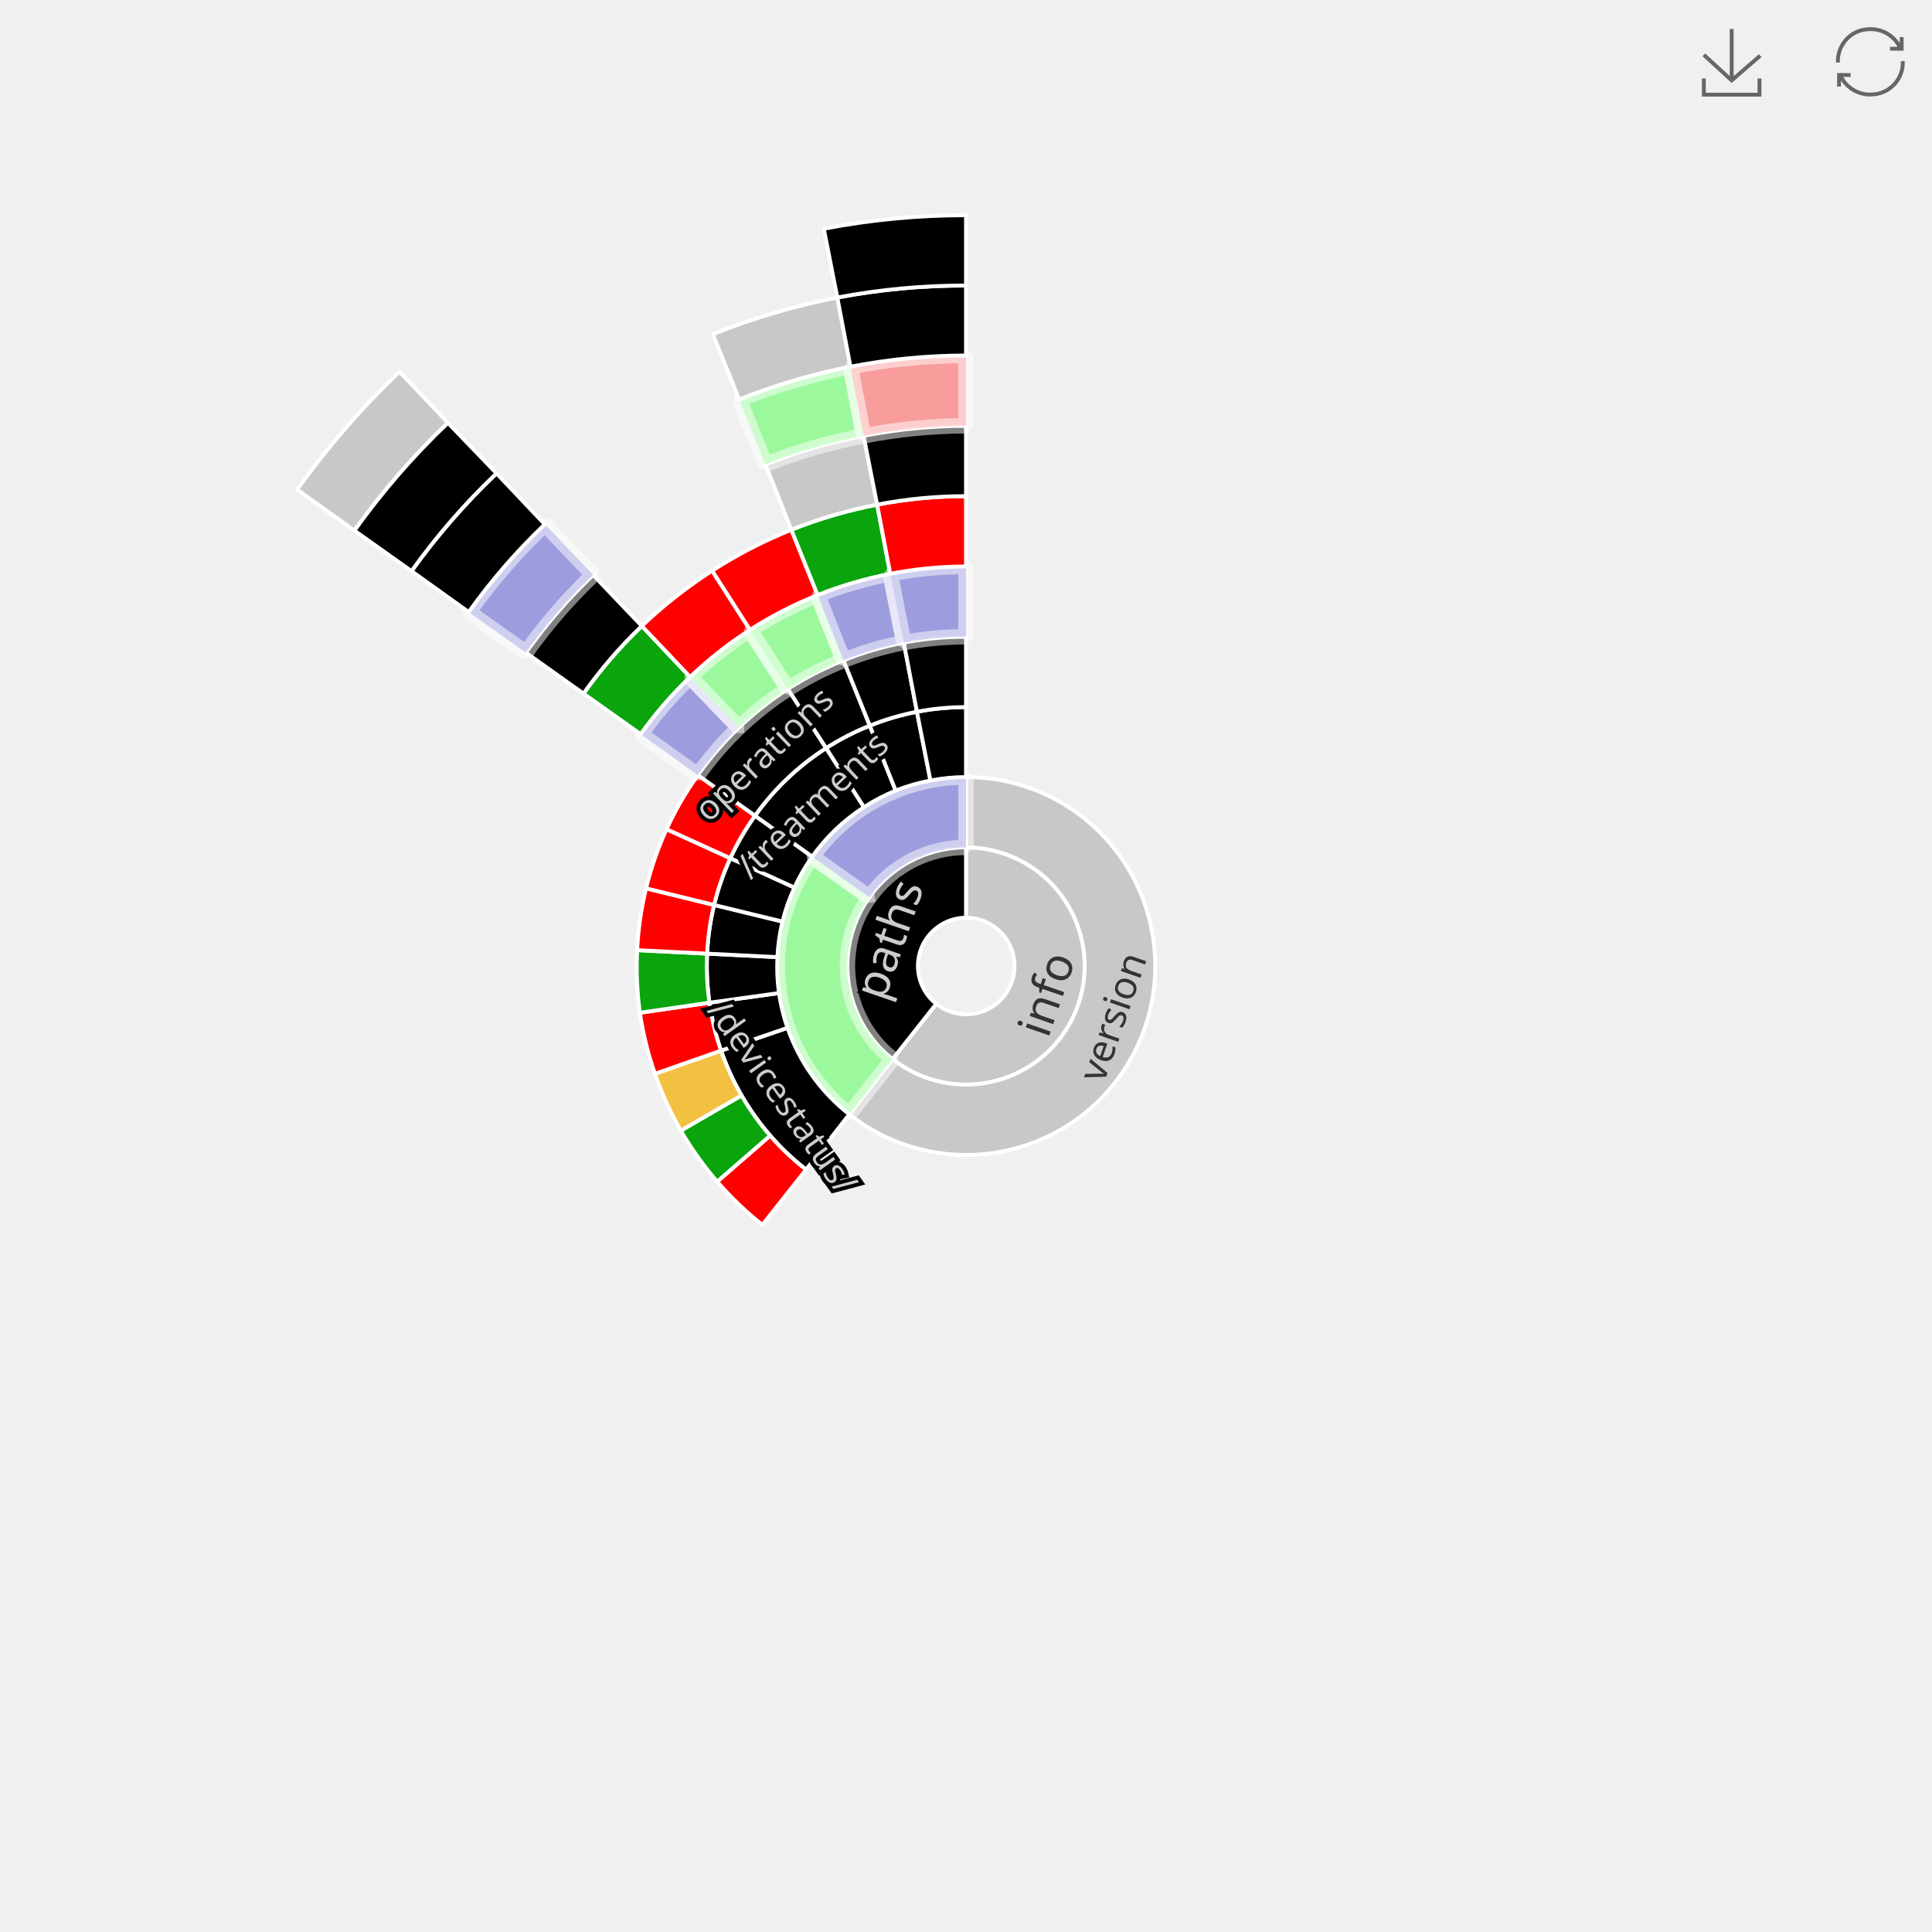
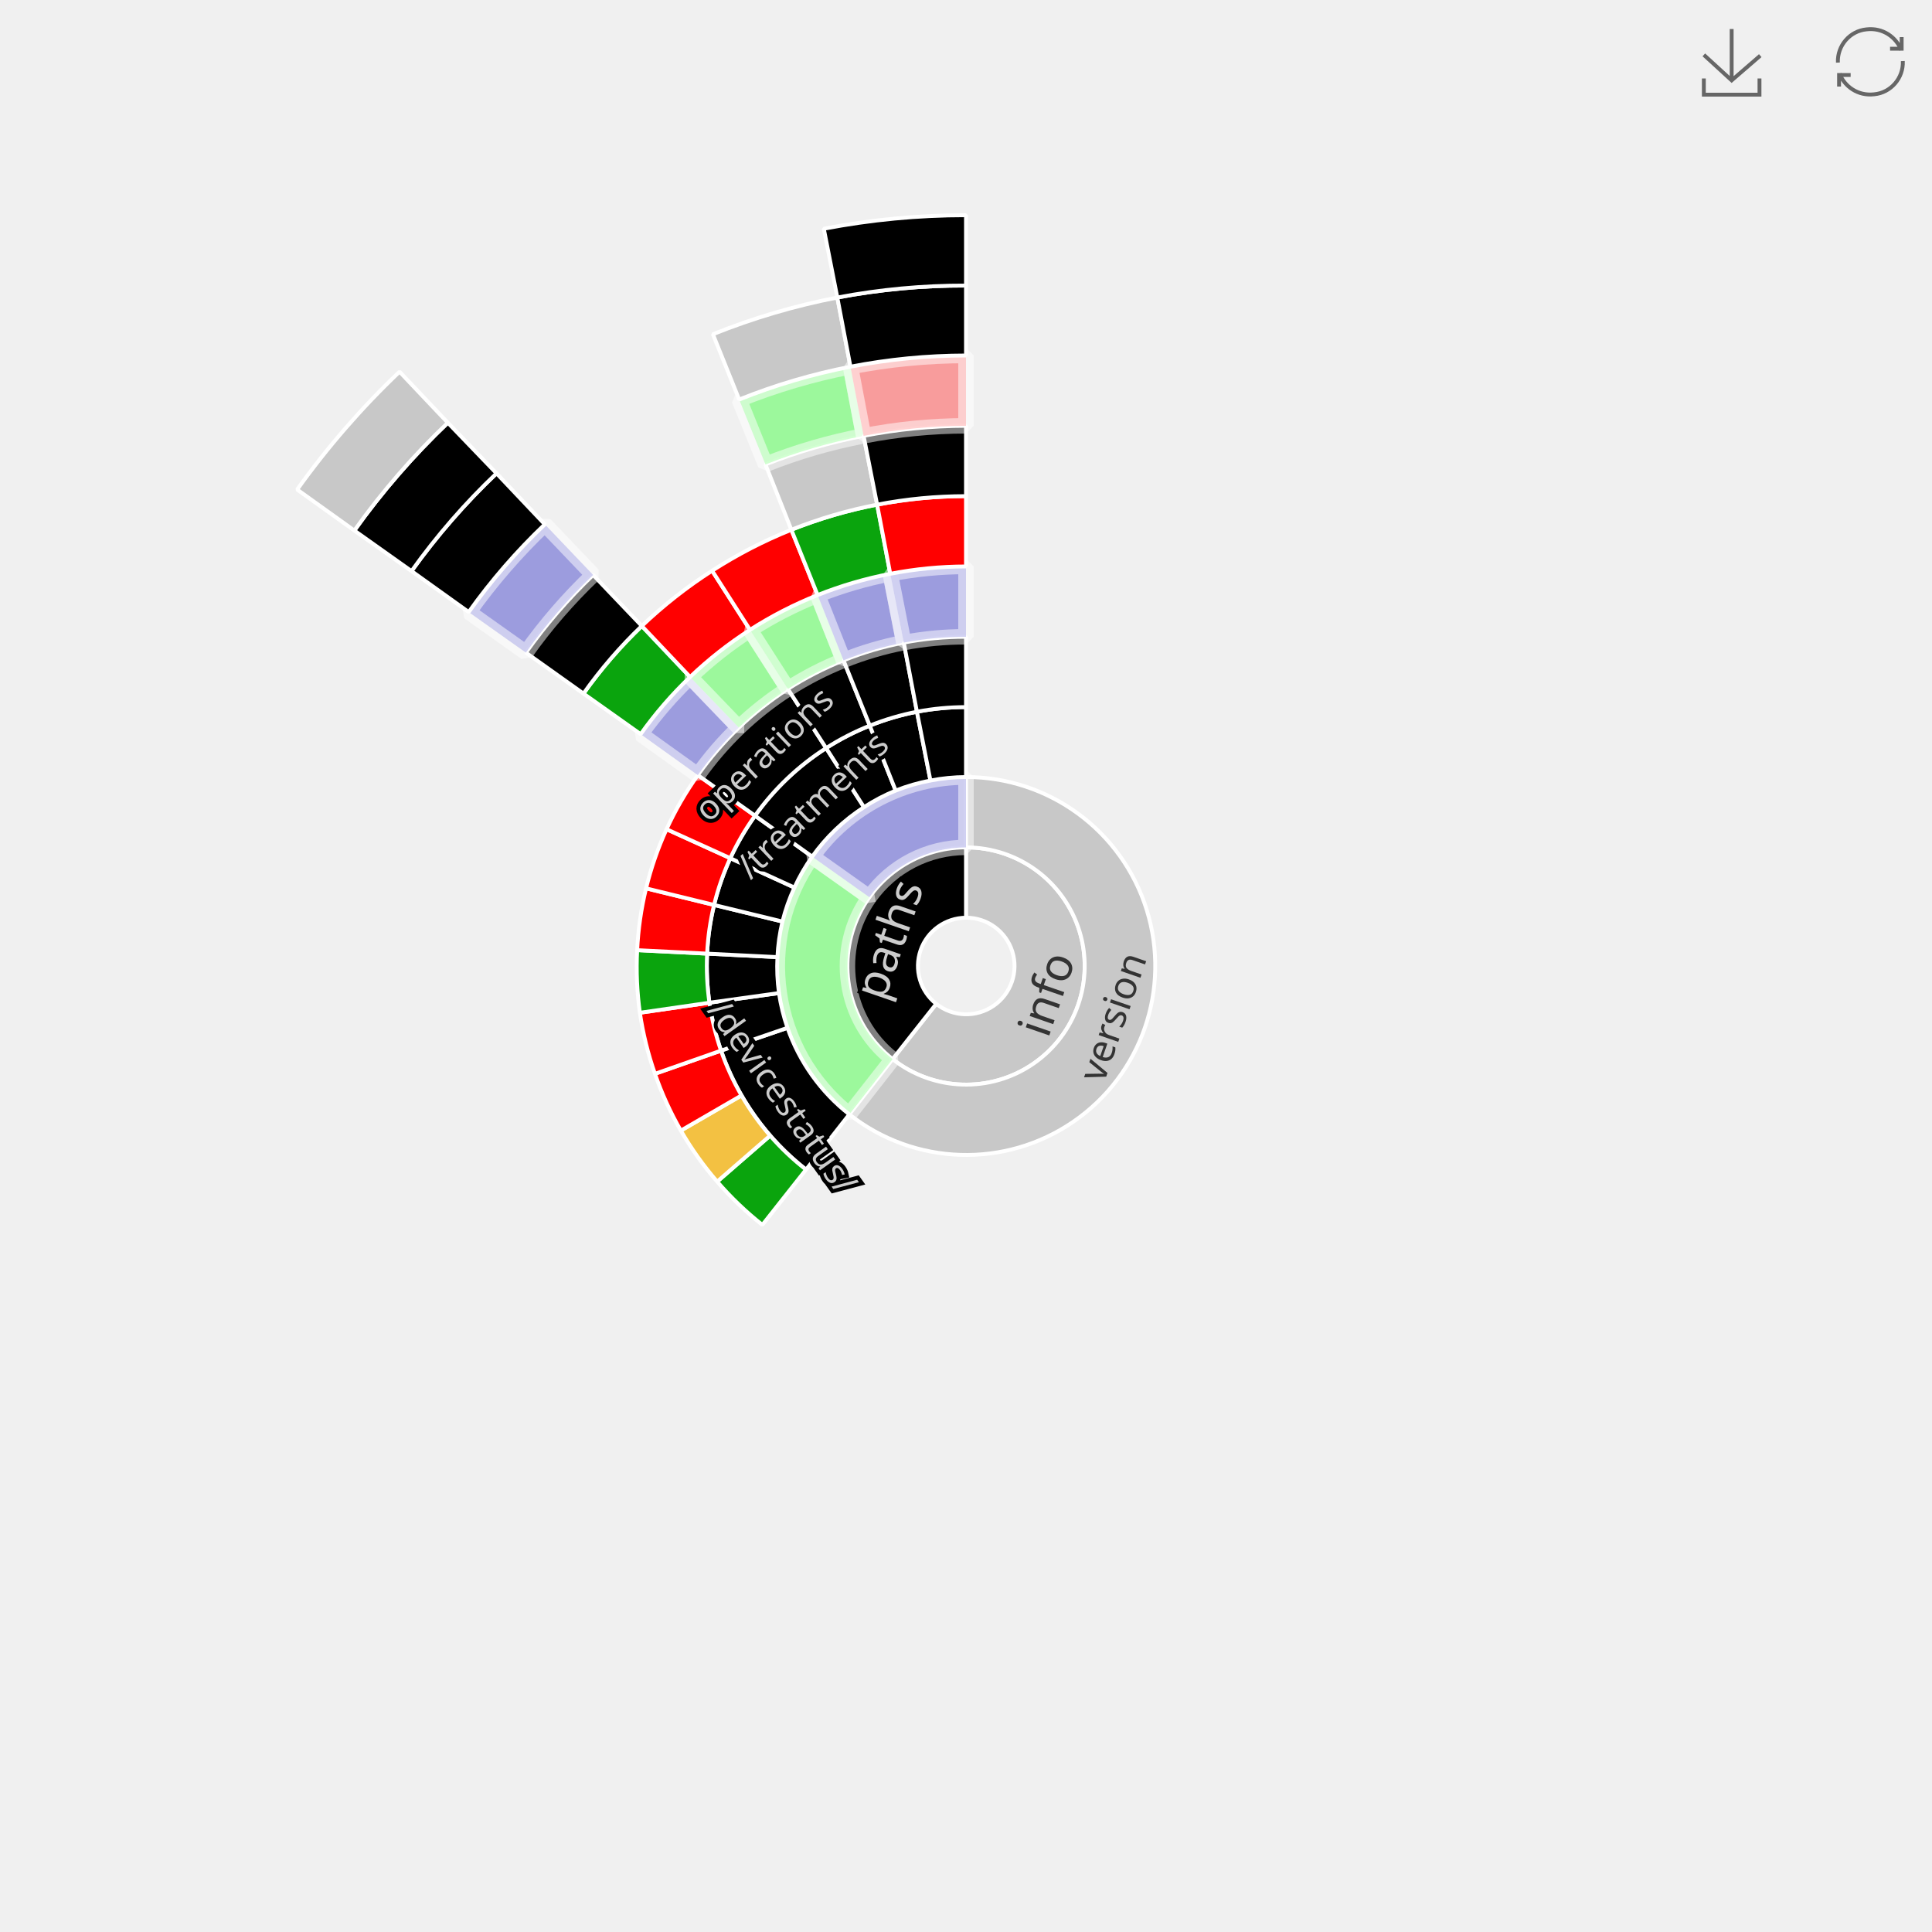
<svg xmlns="http://www.w3.org/2000/svg" width="500" height="500" version="1.1" baseProfile="full" viewBox="0 0 500 500">
  <rect width="500" height="500" x="0" y="0" id="0" fill="none" />
  <path d="M250 219.3A30.7 30.7 0 1 1 231 274.1L242.3 259.8A12.5 12.5 0 1 0 250 237.5Z" fill="#C8C8C8" stroke="white" stroke-linejoin="bevel" class="zr2-cls-0" />
  <path d="M250 201.1A48.9 48.9 0 1 1 219.8 288.4L231 274.1A30.7 30.7 0 1 0 250 219.3Z" fill="#C8C8C8" stroke="white" stroke-linejoin="bevel" class="zr2-cls-1" />
  <path d="M231 274.1A30.7 30.7 0 0 1 250 219.3L250 237.5A12.5 12.5 0 0 0 242.3 259.8Z" fill="#000" stroke="white" stroke-linejoin="bevel" class="zr2-cls-2" />
  <path d="M219.8 288.4A48.9 48.9 0 0 1 210.2 221.7L225 232.2A30.7 30.7 0 0 0 231 274.1Z" fill="#49ff49" fill-opacity="0.5" stroke="#fff" stroke-width="4" stroke-opacity="0.5" stroke-linejoin="bevel" class="zr2-cls-3" />
  <path d="M208.6 302.7A67 67 0 0 1 186.6 271.9L203.8 266A48.9 48.9 0 0 0 219.8 288.4Z" fill="#000" stroke="white" stroke-linejoin="bevel" class="zr2-cls-4" />
-   <path d="M197.3 317A85.2 85.2 0 0 1 185.6 305.8L199.3 293.9A67 67 0 0 0 208.6 302.7Z" fill="#FF0000" stroke="white" stroke-linejoin="bevel" class="zr2-cls-5" />
-   <path d="M185.6 305.8A85.2 85.2 0 0 1 176.2 292.6L191.9 283.5A67 67 0 0 0 199.3 293.9Z" fill="#0AA40D" stroke="white" stroke-linejoin="bevel" class="zr2-cls-6" />
-   <path d="M176.2 292.6A85.2 85.2 0 0 1 169.5 277.9L186.6 271.9A67 67 0 0 0 191.9 283.5Z" fill="#F3C142" stroke="white" stroke-linejoin="bevel" class="zr2-cls-7" />
+   <path d="M197.3 317A85.2 85.2 0 0 1 185.6 305.8L199.3 293.9A67 67 0 0 0 208.6 302.7Z" fill="#0AA40D" stroke="white" stroke-linejoin="bevel" class="zr2-cls-5" />
+   <path d="M185.6 305.8A85.2 85.2 0 0 1 176.2 292.6L191.9 283.5A67 67 0 0 0 199.3 293.9Z" fill="#F3C142" stroke="white" stroke-linejoin="bevel" class="zr2-cls-6" />
+   <path d="M176.2 292.6A85.2 85.2 0 0 1 169.5 277.9L186.6 271.9A67 67 0 0 0 191.9 283.5Z" fill="#FF0000" stroke="white" stroke-linejoin="bevel" class="zr2-cls-7" />
  <path d="M186.6 271.9A67 67 0 0 1 183.6 259.5L201.6 257A48.9 48.9 0 0 0 203.8 266Z" fill="#000" stroke="white" stroke-linejoin="bevel" class="zr2-cls-8" />
  <path d="M169.5 277.9A85.2 85.2 0 0 1 165.6 262.1L183.6 259.5A67 67 0 0 0 186.6 271.9Z" fill="#FF0000" stroke="white" stroke-linejoin="bevel" class="zr2-cls-9" />
  <path d="M183.6 259.5A67 67 0 0 1 183 246.8L201.2 247.7A48.9 48.9 0 0 0 201.6 257Z" fill="#000" stroke="white" stroke-linejoin="bevel" class="zr2-cls-10" />
  <path d="M165.6 262.1A85.2 85.2 0 0 1 164.9 245.9L183 246.8A67 67 0 0 0 183.6 259.5Z" fill="#0AA40D" stroke="white" stroke-linejoin="bevel" class="zr2-cls-11" />
  <path d="M183 246.8A67 67 0 0 1 184.8 234.2L202.5 238.5A48.9 48.9 0 0 0 201.2 247.7Z" fill="#000" stroke="white" stroke-linejoin="bevel" class="zr2-cls-12" />
  <path d="M164.9 245.9A85.2 85.2 0 0 1 167.2 229.9L184.8 234.2A67 67 0 0 0 183 246.8Z" fill="#FF0000" stroke="white" stroke-linejoin="bevel" class="zr2-cls-13" />
  <path d="M184.8 234.2A67 67 0 0 1 189 222.1L205.6 229.7A48.9 48.9 0 0 0 202.5 238.5Z" fill="#000" stroke="white" stroke-linejoin="bevel" class="zr2-cls-14" />
  <path d="M167.2 229.9A85.2 85.2 0 0 1 172.5 214.6L189 222.1A67 67 0 0 0 184.8 234.2Z" fill="#FF0000" stroke="white" stroke-linejoin="bevel" class="zr2-cls-15" />
  <path d="M189 222.1A67 67 0 0 1 195.4 211.1L210.2 221.7A48.9 48.9 0 0 0 205.6 229.7Z" fill="#000" stroke="white" stroke-linejoin="bevel" class="zr2-cls-16" />
  <path d="M172.5 214.6A85.2 85.2 0 0 1 180.6 200.6L195.4 211.1A67 67 0 0 0 189 222.1Z" fill="#FF0000" stroke="white" stroke-linejoin="bevel" class="zr2-cls-17" />
  <path d="M210.2 221.7A48.9 48.9 0 0 1 250 201.1L250 219.3A30.7 30.7 0 0 0 225 232.2Z" fill="#4949CD" fill-opacity="0.5" stroke="#fff" stroke-width="4" stroke-opacity="0.5" stroke-linejoin="bevel" class="zr2-cls-18" />
  <path d="M195.4 211.1A67 67 0 0 1 213.8 193.6L223.6 208.9A48.9 48.9 0 0 0 210.2 221.7Z" fill="#000" stroke="white" stroke-linejoin="bevel" class="zr2-cls-19" />
  <path d="M180.6 200.6A85.2 85.2 0 0 1 203.9 178.3L213.8 193.6A67 67 0 0 0 195.4 211.1Z" fill="#000" stroke="white" stroke-linejoin="bevel" class="zr2-cls-20" />
  <path d="M165.8 190A103.4 103.4 0 0 1 178.6 175.2L191.2 188.3A85.2 85.2 0 0 0 180.6 200.6Z" fill="#4949CD" fill-opacity="0.5" stroke="#fff" stroke-width="4" stroke-opacity="0.5" stroke-linejoin="bevel" class="zr2-cls-21" />
  <path d="M151 179.5A121.6 121.6 0 0 1 166.1 162L178.6 175.2A103.4 103.4 0 0 0 165.8 190Z" fill="#0AA40D" stroke="white" stroke-linejoin="bevel" class="zr2-cls-22" />
  <path d="M136.1 168.9A139.8 139.8 0 0 1 153.5 148.8L166.1 162A121.6 121.6 0 0 0 151 179.5Z" fill="#000" stroke="white" stroke-linejoin="bevel" class="zr2-cls-23" />
  <path d="M121.3 158.4A158 158 0 0 1 141 135.7L153.5 148.8A139.8 139.8 0 0 0 136.1 168.9Z" fill="#4949CD" fill-opacity="0.5" stroke="#fff" stroke-width="4" stroke-opacity="0.5" stroke-linejoin="bevel" class="zr2-cls-24" />
  <path d="M106.5 147.8A176.1 176.1 0 0 1 128.5 122.5L141 135.7A158 158 0 0 0 121.3 158.4Z" fill="#000" stroke="white" stroke-linejoin="bevel" class="zr2-cls-25" />
  <path d="M91.7 137.3A194.3 194.3 0 0 1 115.9 109.4L128.5 122.5A176.1 176.1 0 0 0 106.5 147.8Z" fill="#000" stroke="white" stroke-linejoin="bevel" class="zr2-cls-26" />
  <path d="M76.9 126.7A212.5 212.5 0 0 1 103.4 96.2L115.9 109.4A194.3 194.3 0 0 0 91.7 137.3Z" fill="#C8C8C8" stroke="white" stroke-linejoin="bevel" class="zr2-cls-27" />
  <path d="M178.6 175.2A103.4 103.4 0 0 1 194.1 163L203.9 178.3A85.2 85.2 0 0 0 191.2 188.3Z" fill="#49ff49" fill-opacity="0.5" stroke="#fff" stroke-width="4" stroke-opacity="0.5" stroke-linejoin="bevel" class="zr2-cls-28" />
  <path d="M166.1 162A121.6 121.6 0 0 1 184.3 147.7L194.1 163A103.4 103.4 0 0 0 178.6 175.2Z" fill="#FF0000" stroke="white" stroke-linejoin="bevel" class="zr2-cls-29" />
  <path d="M213.8 193.6A67 67 0 0 1 225.1 187.8L231.8 204.6A48.9 48.9 0 0 0 223.6 208.9Z" fill="#000" stroke="white" stroke-linejoin="bevel" class="zr2-cls-30" />
  <path d="M203.9 178.3A85.2 85.2 0 0 1 218.3 170.9L225.1 187.8A67 67 0 0 0 213.8 193.6Z" fill="#000" stroke="white" stroke-linejoin="bevel" class="zr2-cls-31" />
  <path d="M194.1 163A103.4 103.4 0 0 1 211.6 154L218.3 170.9A85.2 85.2 0 0 0 203.9 178.3Z" fill="#49ff49" fill-opacity="0.5" stroke="#fff" stroke-width="4" stroke-opacity="0.5" stroke-linejoin="bevel" class="zr2-cls-32" />
  <path d="M184.3 147.7A121.6 121.6 0 0 1 204.8 137.1L211.6 154A103.4 103.4 0 0 0 194.1 163Z" fill="#FF0000" stroke="white" stroke-linejoin="bevel" class="zr2-cls-33" />
  <path d="M225.1 187.8A67 67 0 0 1 237.3 184.2L240.8 202A48.9 48.9 0 0 0 231.8 204.6Z" fill="#000" stroke="white" stroke-linejoin="bevel" class="zr2-cls-34" />
  <path d="M218.3 170.9A85.2 85.2 0 0 1 233.9 166.3L237.3 184.2A67 67 0 0 0 225.1 187.8Z" fill="#000" stroke="white" stroke-linejoin="bevel" class="zr2-cls-35" />
  <path d="M211.6 154A103.4 103.4 0 0 1 230.4 148.5L233.9 166.3A85.2 85.2 0 0 0 218.3 170.9Z" fill="#4949CD" fill-opacity="0.5" stroke="#fff" stroke-width="4" stroke-opacity="0.5" stroke-linejoin="bevel" class="zr2-cls-36" />
  <path d="M204.8 137.1A121.6 121.6 0 0 1 227 130.6L230.4 148.5A103.4 103.4 0 0 0 211.6 154Z" fill="#0AA40D" stroke="white" stroke-linejoin="bevel" class="zr2-cls-37" />
  <path d="M198.1 120.2A139.8 139.8 0 0 1 223.5 112.8L227 130.6A121.6 121.6 0 0 0 204.8 137.1Z" fill="#C8C8C8" stroke="white" stroke-linejoin="bevel" class="zr2-cls-38" />
  <path d="M191.3 103.4A158 158 0 0 1 220.1 94.9L223.5 112.8A139.8 139.8 0 0 0 198.1 120.2Z" fill="#49ff49" fill-opacity="0.5" stroke="#fff" stroke-width="4" stroke-opacity="0.5" stroke-linejoin="bevel" class="zr2-cls-39" />
  <path d="M184.5 86.5A176.1 176.1 0 0 1 216.7 77L220.1 94.9A158 158 0 0 0 191.3 103.4Z" fill="#C8C8C8" stroke="white" stroke-linejoin="bevel" class="zr2-cls-40" />
  <path d="M237.3 184.2A67 67 0 0 1 250 183L250 201.1A48.9 48.9 0 0 0 240.8 202Z" fill="#000" stroke="white" stroke-linejoin="bevel" class="zr2-cls-41" />
  <path d="M233.9 166.3A85.2 85.2 0 0 1 250 164.8L250 183A67 67 0 0 0 237.3 184.2Z" fill="#000" stroke="white" stroke-linejoin="bevel" class="zr2-cls-42" />
  <path d="M230.4 148.5A103.4 103.4 0 0 1 250 146.6L250 164.8A85.2 85.2 0 0 0 233.9 166.3Z" fill="#4949CD" fill-opacity="0.5" stroke="#fff" stroke-width="4" stroke-opacity="0.5" stroke-linejoin="bevel" class="zr2-cls-43" />
  <path d="M227 130.6A121.6 121.6 0 0 1 250 128.4L250 146.6A103.4 103.4 0 0 0 230.4 148.5Z" fill="#FF0000" stroke="white" stroke-linejoin="bevel" class="zr2-cls-44" />
  <path d="M223.5 112.8A139.8 139.8 0 0 1 250 110.2L250 128.4A121.6 121.6 0 0 0 227 130.6Z" fill="#000" stroke="white" stroke-linejoin="bevel" class="zr2-cls-45" />
  <path d="M220.1 94.9A158 158 0 0 1 250 92L250 110.2A139.8 139.8 0 0 0 223.5 112.8Z" fill="#ff4949" fill-opacity="0.5" stroke="#fff" stroke-width="4" stroke-opacity="0.5" stroke-linejoin="bevel" class="zr2-cls-46" />
  <path d="M216.7 77A176.1 176.1 0 0 1 250 73.9L250 92A158 158 0 0 0 220.1 94.9Z" fill="#000" stroke="white" stroke-linejoin="bevel" class="zr2-cls-47" />
  <path d="M213.2 59.2A194.3 194.3 0 0 1 250 55.7L250 73.9A176.1 176.1 0 0 0 216.7 77Z" fill="#000" stroke="white" stroke-linejoin="bevel" class="zr2-cls-48" />
  <text dominant-baseline="central" text-anchor="middle" style="font-size:12px;font-family:sans-serif;" transform="matrix(0.327,-0.945,0.945,0.327,270.4034,257.0617)" fill="#333">info</text>
  <text dominant-baseline="central" text-anchor="middle" style="font-size:10px;font-family:sans-serif;" transform="matrix(0.327,-0.945,0.945,0.327,287.5853,263.0084)" fill="#333">version</text>
  <text dominant-baseline="central" text-anchor="middle" style="font-size:12px;font-family:sans-serif;" transform="matrix(0.327,-0.945,0.945,0.327,229.5966,242.9383)" fill="#ccc" stroke="#000" stroke-width="2" paint-order="stroke" stroke-miterlimit="2">paths</text>
  <text dominant-baseline="central" text-anchor="middle" style="font-size:9px;font-family:sans-serif;" transform="matrix(0.58,0.815,-0.815,0.58,202.7916,283.6169)" fill="#ccc" stroke="#000" stroke-width="2" paint-order="stroke" stroke-miterlimit="2">/devicestatus/</text>
  <text dominant-baseline="central" text-anchor="middle" style="font-size:9px;font-family:sans-serif;" transform="matrix(0.724,-0.69,0.69,0.724,210.0068,208.0563)" fill="#ccc" stroke="#000" stroke-width="2" paint-order="stroke" stroke-miterlimit="2">/treatments</text>
  <text dominant-baseline="central" text-anchor="middle" style="font-size:9px;font-family:sans-serif;" transform="matrix(0.724,-0.69,0.69,0.724,197.4599,194.8975)" fill="#ccc" stroke="#000" stroke-width="2" paint-order="stroke" stroke-miterlimit="2">operations</text>
  <path d="M-14.8 -16l66.6 0l0 32l-66.6 0Z" transform="translate(448.253 16)" fill="none" stroke="#ccc" stroke-width="0" />
  <path d="M-7.3 -1.8L-0.1 4.8L7.3 -1.6M-7.3 4.3L-7.3 8.5L7.1 8.5L7.1 4.3M-0.1 4.7L-0.1 -8.5" transform="translate(448.253 16)" fill="none" stroke="#666" />
  <path d="M-7.9 1M5.1 -3.4L8.1 -3.4L8.1 -6.4M8 -3C6.7 -6.4 3.2 -8.9 -1 -8.4C-5.3 -8 -8.6 -4.2 -8.4 0.2M-5.1 3.4L-8.1 3.4L-8.1 6.4M-8 3C-6.7 6.4 -3.2 8.9 1 8.4C5.3 8 8.6 4.2 8.4 -0.2" transform="translate(484.0476 16)" fill="none" stroke="#666" />
  <style>
.zr2-cls-0 {
animation:zr2-ani-0 1s cubic-bezier(0.65,0,0.35,1) both;
}
.zr2-cls-1 {
animation:zr2-ani-1 1s cubic-bezier(0.65,0,0.35,1) both;
}
.zr2-cls-2 {
animation:zr2-ani-2 1s cubic-bezier(0.65,0,0.35,1) both;
}
.zr2-cls-3 {
animation:zr2-ani-3 1s cubic-bezier(0.65,0,0.35,1) both;
}
.zr2-cls-4 {
animation:zr2-ani-4 1s cubic-bezier(0.65,0,0.35,1) both;
}
.zr2-cls-5 {
animation:zr2-ani-5 1s cubic-bezier(0.65,0,0.35,1) both;
}
.zr2-cls-6 {
animation:zr2-ani-6 1s cubic-bezier(0.65,0,0.35,1) both;
}
.zr2-cls-7 {
animation:zr2-ani-7 1s cubic-bezier(0.65,0,0.35,1) both;
}
.zr2-cls-8 {
animation:zr2-ani-8 1s cubic-bezier(0.65,0,0.35,1) both;
}
.zr2-cls-9 {
animation:zr2-ani-9 1s cubic-bezier(0.65,0,0.35,1) both;
}
.zr2-cls-10 {
animation:zr2-ani-10 1s cubic-bezier(0.65,0,0.35,1) both;
}
.zr2-cls-11 {
animation:zr2-ani-11 1s cubic-bezier(0.65,0,0.35,1) both;
}
.zr2-cls-12 {
animation:zr2-ani-12 1s cubic-bezier(0.65,0,0.35,1) both;
}
.zr2-cls-13 {
animation:zr2-ani-13 1s cubic-bezier(0.65,0,0.35,1) both;
}
.zr2-cls-14 {
animation:zr2-ani-14 1s cubic-bezier(0.65,0,0.35,1) both;
}
.zr2-cls-15 {
animation:zr2-ani-15 1s cubic-bezier(0.65,0,0.35,1) both;
}
.zr2-cls-16 {
animation:zr2-ani-16 1s cubic-bezier(0.65,0,0.35,1) both;
}
.zr2-cls-17 {
animation:zr2-ani-17 1s cubic-bezier(0.65,0,0.35,1) both;
}
.zr2-cls-18 {
animation:zr2-ani-18 1s cubic-bezier(0.65,0,0.35,1) both;
}
.zr2-cls-19 {
animation:zr2-ani-19 1s cubic-bezier(0.65,0,0.35,1) both;
}
.zr2-cls-20 {
animation:zr2-ani-20 1s cubic-bezier(0.65,0,0.35,1) both;
}
.zr2-cls-21 {
animation:zr2-ani-21 1s cubic-bezier(0.65,0,0.35,1) both;
}
.zr2-cls-22 {
animation:zr2-ani-22 1s cubic-bezier(0.65,0,0.35,1) both;
}
.zr2-cls-23 {
animation:zr2-ani-23 1s cubic-bezier(0.65,0,0.35,1) both;
}
.zr2-cls-24 {
animation:zr2-ani-24 1s cubic-bezier(0.65,0,0.35,1) both;
}
.zr2-cls-25 {
animation:zr2-ani-25 1s cubic-bezier(0.65,0,0.35,1) both;
}
.zr2-cls-26 {
animation:zr2-ani-26 1s cubic-bezier(0.65,0,0.35,1) both;
}
.zr2-cls-27 {
animation:zr2-ani-27 1s cubic-bezier(0.65,0,0.35,1) both;
}
.zr2-cls-28 {
animation:zr2-ani-28 1s cubic-bezier(0.65,0,0.35,1) both;
}
.zr2-cls-29 {
animation:zr2-ani-29 1s cubic-bezier(0.65,0,0.35,1) both;
}
.zr2-cls-30 {
animation:zr2-ani-30 1s cubic-bezier(0.65,0,0.35,1) both;
}
.zr2-cls-31 {
animation:zr2-ani-31 1s cubic-bezier(0.65,0,0.35,1) both;
}
.zr2-cls-32 {
animation:zr2-ani-32 1s cubic-bezier(0.65,0,0.35,1) both;
}
.zr2-cls-33 {
animation:zr2-ani-33 1s cubic-bezier(0.65,0,0.35,1) both;
}
.zr2-cls-34 {
animation:zr2-ani-34 1s cubic-bezier(0.65,0,0.35,1) both;
}
.zr2-cls-35 {
animation:zr2-ani-35 1s cubic-bezier(0.65,0,0.35,1) both;
}
.zr2-cls-36 {
animation:zr2-ani-36 1s cubic-bezier(0.65,0,0.35,1) both;
}
.zr2-cls-37 {
animation:zr2-ani-37 1s cubic-bezier(0.65,0,0.35,1) both;
}
.zr2-cls-38 {
animation:zr2-ani-38 1s cubic-bezier(0.65,0,0.35,1) both;
}
.zr2-cls-39 {
animation:zr2-ani-39 1s cubic-bezier(0.65,0,0.35,1) both;
}
.zr2-cls-40 {
animation:zr2-ani-40 1s cubic-bezier(0.65,0,0.35,1) both;
}
.zr2-cls-41 {
animation:zr2-ani-41 1s cubic-bezier(0.65,0,0.35,1) both;
}
.zr2-cls-42 {
animation:zr2-ani-42 1s cubic-bezier(0.65,0,0.35,1) both;
}
.zr2-cls-43 {
animation:zr2-ani-43 1s cubic-bezier(0.65,0,0.35,1) both;
}
.zr2-cls-44 {
animation:zr2-ani-44 1s cubic-bezier(0.65,0,0.35,1) both;
}
.zr2-cls-45 {
animation:zr2-ani-45 1s cubic-bezier(0.65,0,0.35,1) both;
}
.zr2-cls-46 {
animation:zr2-ani-46 1s cubic-bezier(0.65,0,0.35,1) both;
}
.zr2-cls-47 {
animation:zr2-ani-47 1s cubic-bezier(0.65,0,0.35,1) both;
}
.zr2-cls-48 {
animation:zr2-ani-48 1s cubic-bezier(0.65,0,0.35,1) both;
}
@keyframes zr2-ani-0 {
0% {
d:path("M250 237.5A12.5 12.5 0 1 1 242.3 259.8A12.5 12.5 0 1 0 250 237.5Z");
}
100% {
d:path("M250 219.3A30.7 30.7 0 1 1 231 274.1L242.3 259.8A12.5 12.5 0 1 0 250 237.5Z");
}
}
@keyframes zr2-ani-1 {
0% {
d:path("M250 219.3A30.7 30.7 0 1 1 231 274.1L231 274.1A30.7 30.7 0 1 0 250 219.3Z");
}
100% {
d:path("M250 201.1A48.9 48.9 0 1 1 219.8 288.4L231 274.1A30.7 30.7 0 1 0 250 219.3Z");
}
}
@keyframes zr2-ani-2 {
0% {
d:path("M242.3 259.8A12.5 12.5 0 0 1 250 237.5L250 237.5A12.5 12.5 0 0 0 242.3 259.8Z");
}
100% {
d:path("M231 274.1A30.7 30.7 0 0 1 250 219.3L250 237.5A12.5 12.5 0 0 0 242.3 259.8Z");
}
}
@keyframes zr2-ani-3 {
0% {
d:path("M231 274.1A30.7 30.7 0 0 1 225 232.2L225 232.2A30.7 30.7 0 0 0 231 274.1Z");
}
100% {
d:path("M219.8 288.4A48.9 48.9 0 0 1 210.2 221.7L225 232.2A30.7 30.7 0 0 0 231 274.1Z");
}
}
@keyframes zr2-ani-4 {
0% {
d:path("M219.8 288.4A48.9 48.9 0 0 1 203.8 266L203.8 266A48.9 48.9 0 0 0 219.8 288.4Z");
}
100% {
d:path("M208.6 302.7A67 67 0 0 1 186.6 271.9L203.8 266A48.9 48.9 0 0 0 219.8 288.4Z");
}
}
@keyframes zr2-ani-5 {
0% {
d:path("M208.6 302.7A67 67 0 0 1 199.3 293.9L199.3 293.9A67 67 0 0 0 208.6 302.7Z");
}
100% {
d:path("M197.3 317A85.2 85.2 0 0 1 185.6 305.8L199.3 293.9A67 67 0 0 0 208.6 302.7Z");
}
}
@keyframes zr2-ani-6 {
0% {
d:path("M199.3 293.9A67 67 0 0 1 191.9 283.5L191.9 283.5A67 67 0 0 0 199.3 293.9Z");
}
100% {
d:path("M185.6 305.8A85.2 85.2 0 0 1 176.2 292.6L191.9 283.5A67 67 0 0 0 199.3 293.9Z");
}
}
@keyframes zr2-ani-7 {
0% {
d:path("M191.9 283.5A67 67 0 0 1 186.6 271.9L186.6 271.9A67 67 0 0 0 191.9 283.5Z");
}
100% {
d:path("M176.2 292.6A85.2 85.2 0 0 1 169.5 277.9L186.6 271.9A67 67 0 0 0 191.9 283.5Z");
}
}
@keyframes zr2-ani-8 {
0% {
d:path("M203.8 266A48.9 48.9 0 0 1 201.6 257L201.6 257A48.9 48.9 0 0 0 203.8 266Z");
}
100% {
d:path("M186.6 271.9A67 67 0 0 1 183.6 259.5L201.6 257A48.9 48.9 0 0 0 203.8 266Z");
}
}
@keyframes zr2-ani-9 {
0% {
d:path("M186.6 271.9A67 67 0 0 1 183.6 259.5L183.6 259.5A67 67 0 0 0 186.6 271.9Z");
}
100% {
d:path("M169.5 277.9A85.2 85.2 0 0 1 165.6 262.1L183.6 259.5A67 67 0 0 0 186.6 271.9Z");
}
}
@keyframes zr2-ani-10 {
0% {
d:path("M201.6 257A48.9 48.9 0 0 1 201.2 247.7L201.2 247.7A48.9 48.9 0 0 0 201.6 257Z");
}
100% {
d:path("M183.6 259.5A67 67 0 0 1 183 246.8L201.2 247.7A48.9 48.9 0 0 0 201.6 257Z");
}
}
@keyframes zr2-ani-11 {
0% {
d:path("M183.6 259.5A67 67 0 0 1 183 246.8L183 246.8A67 67 0 0 0 183.6 259.5Z");
}
100% {
d:path("M165.6 262.1A85.2 85.2 0 0 1 164.9 245.9L183 246.8A67 67 0 0 0 183.6 259.5Z");
}
}
@keyframes zr2-ani-12 {
0% {
d:path("M201.2 247.7A48.9 48.9 0 0 1 202.5 238.5L202.5 238.5A48.9 48.9 0 0 0 201.2 247.7Z");
}
100% {
d:path("M183 246.8A67 67 0 0 1 184.8 234.2L202.5 238.5A48.9 48.9 0 0 0 201.2 247.7Z");
}
}
@keyframes zr2-ani-13 {
0% {
d:path("M183 246.8A67 67 0 0 1 184.8 234.2L184.8 234.2A67 67 0 0 0 183 246.8Z");
}
100% {
d:path("M164.9 245.9A85.2 85.2 0 0 1 167.2 229.9L184.8 234.2A67 67 0 0 0 183 246.8Z");
}
}
@keyframes zr2-ani-14 {
0% {
d:path("M202.5 238.5A48.9 48.9 0 0 1 205.6 229.7L205.6 229.7A48.9 48.9 0 0 0 202.5 238.5Z");
}
100% {
d:path("M184.8 234.2A67 67 0 0 1 189 222.1L205.6 229.7A48.9 48.9 0 0 0 202.5 238.5Z");
}
}
@keyframes zr2-ani-15 {
0% {
d:path("M184.8 234.2A67 67 0 0 1 189 222.1L189 222.1A67 67 0 0 0 184.8 234.2Z");
}
100% {
d:path("M167.2 229.9A85.2 85.2 0 0 1 172.5 214.6L189 222.1A67 67 0 0 0 184.8 234.2Z");
}
}
@keyframes zr2-ani-16 {
0% {
d:path("M205.6 229.7A48.9 48.9 0 0 1 210.2 221.7L210.2 221.7A48.9 48.9 0 0 0 205.6 229.7Z");
}
100% {
d:path("M189 222.1A67 67 0 0 1 195.4 211.1L210.2 221.7A48.9 48.9 0 0 0 205.6 229.7Z");
}
}
@keyframes zr2-ani-17 {
0% {
d:path("M189 222.1A67 67 0 0 1 195.4 211.1L195.4 211.1A67 67 0 0 0 189 222.1Z");
}
100% {
d:path("M172.5 214.6A85.2 85.2 0 0 1 180.6 200.6L195.4 211.1A67 67 0 0 0 189 222.1Z");
}
}
@keyframes zr2-ani-18 {
0% {
d:path("M225 232.2A30.7 30.7 0 0 1 250 219.3L250 219.3A30.7 30.7 0 0 0 225 232.2Z");
}
100% {
d:path("M210.2 221.7A48.9 48.9 0 0 1 250 201.1L250 219.3A30.7 30.7 0 0 0 225 232.2Z");
}
}
@keyframes zr2-ani-19 {
0% {
d:path("M210.2 221.7A48.9 48.9 0 0 1 223.6 208.9L223.6 208.9A48.9 48.9 0 0 0 210.2 221.7Z");
}
100% {
d:path("M195.4 211.1A67 67 0 0 1 213.8 193.6L223.6 208.9A48.9 48.9 0 0 0 210.2 221.7Z");
}
}
@keyframes zr2-ani-20 {
0% {
d:path("M195.4 211.1A67 67 0 0 1 213.8 193.6L213.8 193.6A67 67 0 0 0 195.4 211.1Z");
}
100% {
d:path("M180.6 200.6A85.2 85.2 0 0 1 203.9 178.3L213.8 193.6A67 67 0 0 0 195.4 211.1Z");
}
}
@keyframes zr2-ani-21 {
0% {
d:path("M180.6 200.6A85.2 85.2 0 0 1 191.2 188.3L191.2 188.3A85.2 85.2 0 0 0 180.6 200.6Z");
}
100% {
d:path("M165.8 190A103.4 103.4 0 0 1 178.6 175.2L191.2 188.3A85.2 85.2 0 0 0 180.6 200.6Z");
}
}
@keyframes zr2-ani-22 {
0% {
d:path("M165.8 190A103.4 103.4 0 0 1 178.6 175.2L178.6 175.2A103.4 103.4 0 0 0 165.8 190Z");
}
100% {
d:path("M151 179.5A121.6 121.6 0 0 1 166.1 162L178.6 175.2A103.4 103.4 0 0 0 165.8 190Z");
}
}
@keyframes zr2-ani-23 {
0% {
d:path("M151 179.5A121.6 121.6 0 0 1 166.1 162L166.1 162A121.6 121.6 0 0 0 151 179.5Z");
}
100% {
d:path("M136.1 168.9A139.8 139.8 0 0 1 153.5 148.8L166.1 162A121.6 121.6 0 0 0 151 179.5Z");
}
}
@keyframes zr2-ani-24 {
0% {
d:path("M136.1 168.9A139.8 139.8 0 0 1 153.5 148.8L153.5 148.8A139.8 139.8 0 0 0 136.1 168.9Z");
}
100% {
d:path("M121.3 158.4A158 158 0 0 1 141 135.7L153.5 148.8A139.8 139.8 0 0 0 136.1 168.9Z");
}
}
@keyframes zr2-ani-25 {
0% {
d:path("M121.3 158.4A158 158 0 0 1 141 135.7L141 135.7A158 158 0 0 0 121.3 158.4Z");
}
100% {
d:path("M106.5 147.8A176.1 176.1 0 0 1 128.5 122.5L141 135.7A158 158 0 0 0 121.3 158.4Z");
}
}
@keyframes zr2-ani-26 {
0% {
d:path("M106.5 147.8A176.1 176.1 0 0 1 128.5 122.5L128.5 122.5A176.1 176.1 0 0 0 106.5 147.8Z");
}
100% {
d:path("M91.7 137.3A194.3 194.3 0 0 1 115.9 109.4L128.5 122.5A176.1 176.1 0 0 0 106.5 147.8Z");
}
}
@keyframes zr2-ani-27 {
0% {
d:path("M91.7 137.3A194.3 194.3 0 0 1 115.9 109.4L115.9 109.4A194.3 194.3 0 0 0 91.7 137.3Z");
}
100% {
d:path("M76.9 126.7A212.5 212.5 0 0 1 103.4 96.2L115.9 109.4A194.3 194.3 0 0 0 91.7 137.3Z");
}
}
@keyframes zr2-ani-28 {
0% {
d:path("M191.2 188.3A85.2 85.2 0 0 1 203.9 178.3L203.9 178.3A85.2 85.2 0 0 0 191.2 188.3Z");
}
100% {
d:path("M178.6 175.2A103.4 103.4 0 0 1 194.1 163L203.9 178.3A85.2 85.2 0 0 0 191.2 188.3Z");
}
}
@keyframes zr2-ani-29 {
0% {
d:path("M178.6 175.2A103.4 103.4 0 0 1 194.1 163L194.1 163A103.4 103.4 0 0 0 178.6 175.2Z");
}
100% {
d:path("M166.1 162A121.6 121.6 0 0 1 184.3 147.7L194.1 163A103.4 103.4 0 0 0 178.6 175.2Z");
}
}
@keyframes zr2-ani-30 {
0% {
d:path("M223.6 208.9A48.9 48.9 0 0 1 231.8 204.6L231.8 204.6A48.9 48.9 0 0 0 223.6 208.9Z");
}
100% {
d:path("M213.8 193.6A67 67 0 0 1 225.1 187.8L231.8 204.6A48.9 48.9 0 0 0 223.6 208.9Z");
}
}
@keyframes zr2-ani-31 {
0% {
d:path("M213.8 193.6A67 67 0 0 1 225.1 187.8L225.1 187.8A67 67 0 0 0 213.8 193.6Z");
}
100% {
d:path("M203.9 178.3A85.2 85.2 0 0 1 218.3 170.9L225.1 187.8A67 67 0 0 0 213.8 193.6Z");
}
}
@keyframes zr2-ani-32 {
0% {
d:path("M203.9 178.3A85.2 85.2 0 0 1 218.3 170.9L218.3 170.9A85.2 85.2 0 0 0 203.9 178.3Z");
}
100% {
d:path("M194.1 163A103.4 103.4 0 0 1 211.6 154L218.3 170.9A85.2 85.2 0 0 0 203.9 178.3Z");
}
}
@keyframes zr2-ani-33 {
0% {
d:path("M194.1 163A103.4 103.4 0 0 1 211.6 154L211.6 154A103.4 103.4 0 0 0 194.1 163Z");
}
100% {
d:path("M184.3 147.7A121.6 121.6 0 0 1 204.8 137.1L211.6 154A103.4 103.4 0 0 0 194.1 163Z");
}
}
@keyframes zr2-ani-34 {
0% {
d:path("M231.8 204.6A48.9 48.9 0 0 1 240.8 202L240.8 202A48.9 48.9 0 0 0 231.8 204.6Z");
}
100% {
d:path("M225.1 187.8A67 67 0 0 1 237.3 184.2L240.8 202A48.9 48.9 0 0 0 231.8 204.6Z");
}
}
@keyframes zr2-ani-35 {
0% {
d:path("M225.1 187.8A67 67 0 0 1 237.3 184.2L237.3 184.2A67 67 0 0 0 225.1 187.8Z");
}
100% {
d:path("M218.3 170.9A85.2 85.2 0 0 1 233.9 166.3L237.3 184.2A67 67 0 0 0 225.1 187.8Z");
}
}
@keyframes zr2-ani-36 {
0% {
d:path("M218.3 170.9A85.2 85.2 0 0 1 233.9 166.3L233.9 166.3A85.2 85.2 0 0 0 218.3 170.9Z");
}
100% {
d:path("M211.6 154A103.4 103.4 0 0 1 230.4 148.5L233.9 166.3A85.2 85.2 0 0 0 218.3 170.9Z");
}
}
@keyframes zr2-ani-37 {
0% {
d:path("M211.6 154A103.4 103.4 0 0 1 230.4 148.5L230.4 148.5A103.4 103.4 0 0 0 211.6 154Z");
}
100% {
d:path("M204.8 137.1A121.6 121.6 0 0 1 227 130.6L230.4 148.5A103.4 103.4 0 0 0 211.6 154Z");
}
}
@keyframes zr2-ani-38 {
0% {
d:path("M204.8 137.1A121.6 121.6 0 0 1 227 130.6L227 130.6A121.6 121.6 0 0 0 204.8 137.1Z");
}
100% {
d:path("M198.1 120.2A139.8 139.8 0 0 1 223.5 112.8L227 130.6A121.6 121.6 0 0 0 204.8 137.1Z");
}
}
@keyframes zr2-ani-39 {
0% {
d:path("M198.1 120.2A139.8 139.8 0 0 1 223.5 112.8L223.5 112.8A139.8 139.8 0 0 0 198.1 120.2Z");
}
100% {
d:path("M191.3 103.4A158 158 0 0 1 220.1 94.9L223.5 112.8A139.8 139.8 0 0 0 198.1 120.2Z");
}
}
@keyframes zr2-ani-40 {
0% {
d:path("M191.3 103.4A158 158 0 0 1 220.1 94.9L220.1 94.9A158 158 0 0 0 191.3 103.4Z");
}
100% {
d:path("M184.5 86.5A176.1 176.1 0 0 1 216.7 77L220.1 94.9A158 158 0 0 0 191.3 103.4Z");
}
}
@keyframes zr2-ani-41 {
0% {
d:path("M240.8 202A48.9 48.9 0 0 1 250 201.1L250 201.1A48.9 48.9 0 0 0 240.8 202Z");
}
100% {
d:path("M237.3 184.2A67 67 0 0 1 250 183L250 201.1A48.9 48.9 0 0 0 240.8 202Z");
}
}
@keyframes zr2-ani-42 {
0% {
d:path("M237.3 184.2A67 67 0 0 1 250 183L250 183A67 67 0 0 0 237.3 184.2Z");
}
100% {
d:path("M233.9 166.3A85.2 85.2 0 0 1 250 164.8L250 183A67 67 0 0 0 237.3 184.2Z");
}
}
@keyframes zr2-ani-43 {
0% {
d:path("M233.9 166.3A85.2 85.2 0 0 1 250 164.8L250 164.8A85.2 85.2 0 0 0 233.9 166.3Z");
}
100% {
d:path("M230.4 148.5A103.4 103.4 0 0 1 250 146.6L250 164.8A85.2 85.2 0 0 0 233.9 166.3Z");
}
}
@keyframes zr2-ani-44 {
0% {
d:path("M230.4 148.5A103.4 103.4 0 0 1 250 146.6L250 146.6A103.4 103.4 0 0 0 230.4 148.5Z");
}
100% {
d:path("M227 130.6A121.6 121.6 0 0 1 250 128.4L250 146.6A103.4 103.4 0 0 0 230.4 148.5Z");
}
}
@keyframes zr2-ani-45 {
0% {
d:path("M227 130.6A121.6 121.6 0 0 1 250 128.4L250 128.4A121.6 121.6 0 0 0 227 130.6Z");
}
100% {
d:path("M223.5 112.8A139.8 139.8 0 0 1 250 110.2L250 128.4A121.6 121.6 0 0 0 227 130.6Z");
}
}
@keyframes zr2-ani-46 {
0% {
d:path("M223.5 112.8A139.8 139.8 0 0 1 250 110.2L250 110.2A139.8 139.8 0 0 0 223.5 112.8Z");
}
100% {
d:path("M220.1 94.9A158 158 0 0 1 250 92L250 110.2A139.8 139.8 0 0 0 223.5 112.8Z");
}
}
@keyframes zr2-ani-47 {
0% {
d:path("M220.1 94.9A158 158 0 0 1 250 92L250 92A158 158 0 0 0 220.1 94.9Z");
}
100% {
d:path("M216.7 77A176.1 176.1 0 0 1 250 73.9L250 92A158 158 0 0 0 220.1 94.9Z");
}
}
@keyframes zr2-ani-48 {
0% {
d:path("M216.7 77A176.1 176.1 0 0 1 250 73.9L250 73.9A176.1 176.1 0 0 0 216.7 77Z");
}
100% {
d:path("M213.2 59.2A194.3 194.3 0 0 1 250 55.7L250 73.9A176.1 176.1 0 0 0 216.7 77Z");
}
}


</style>
</svg>
